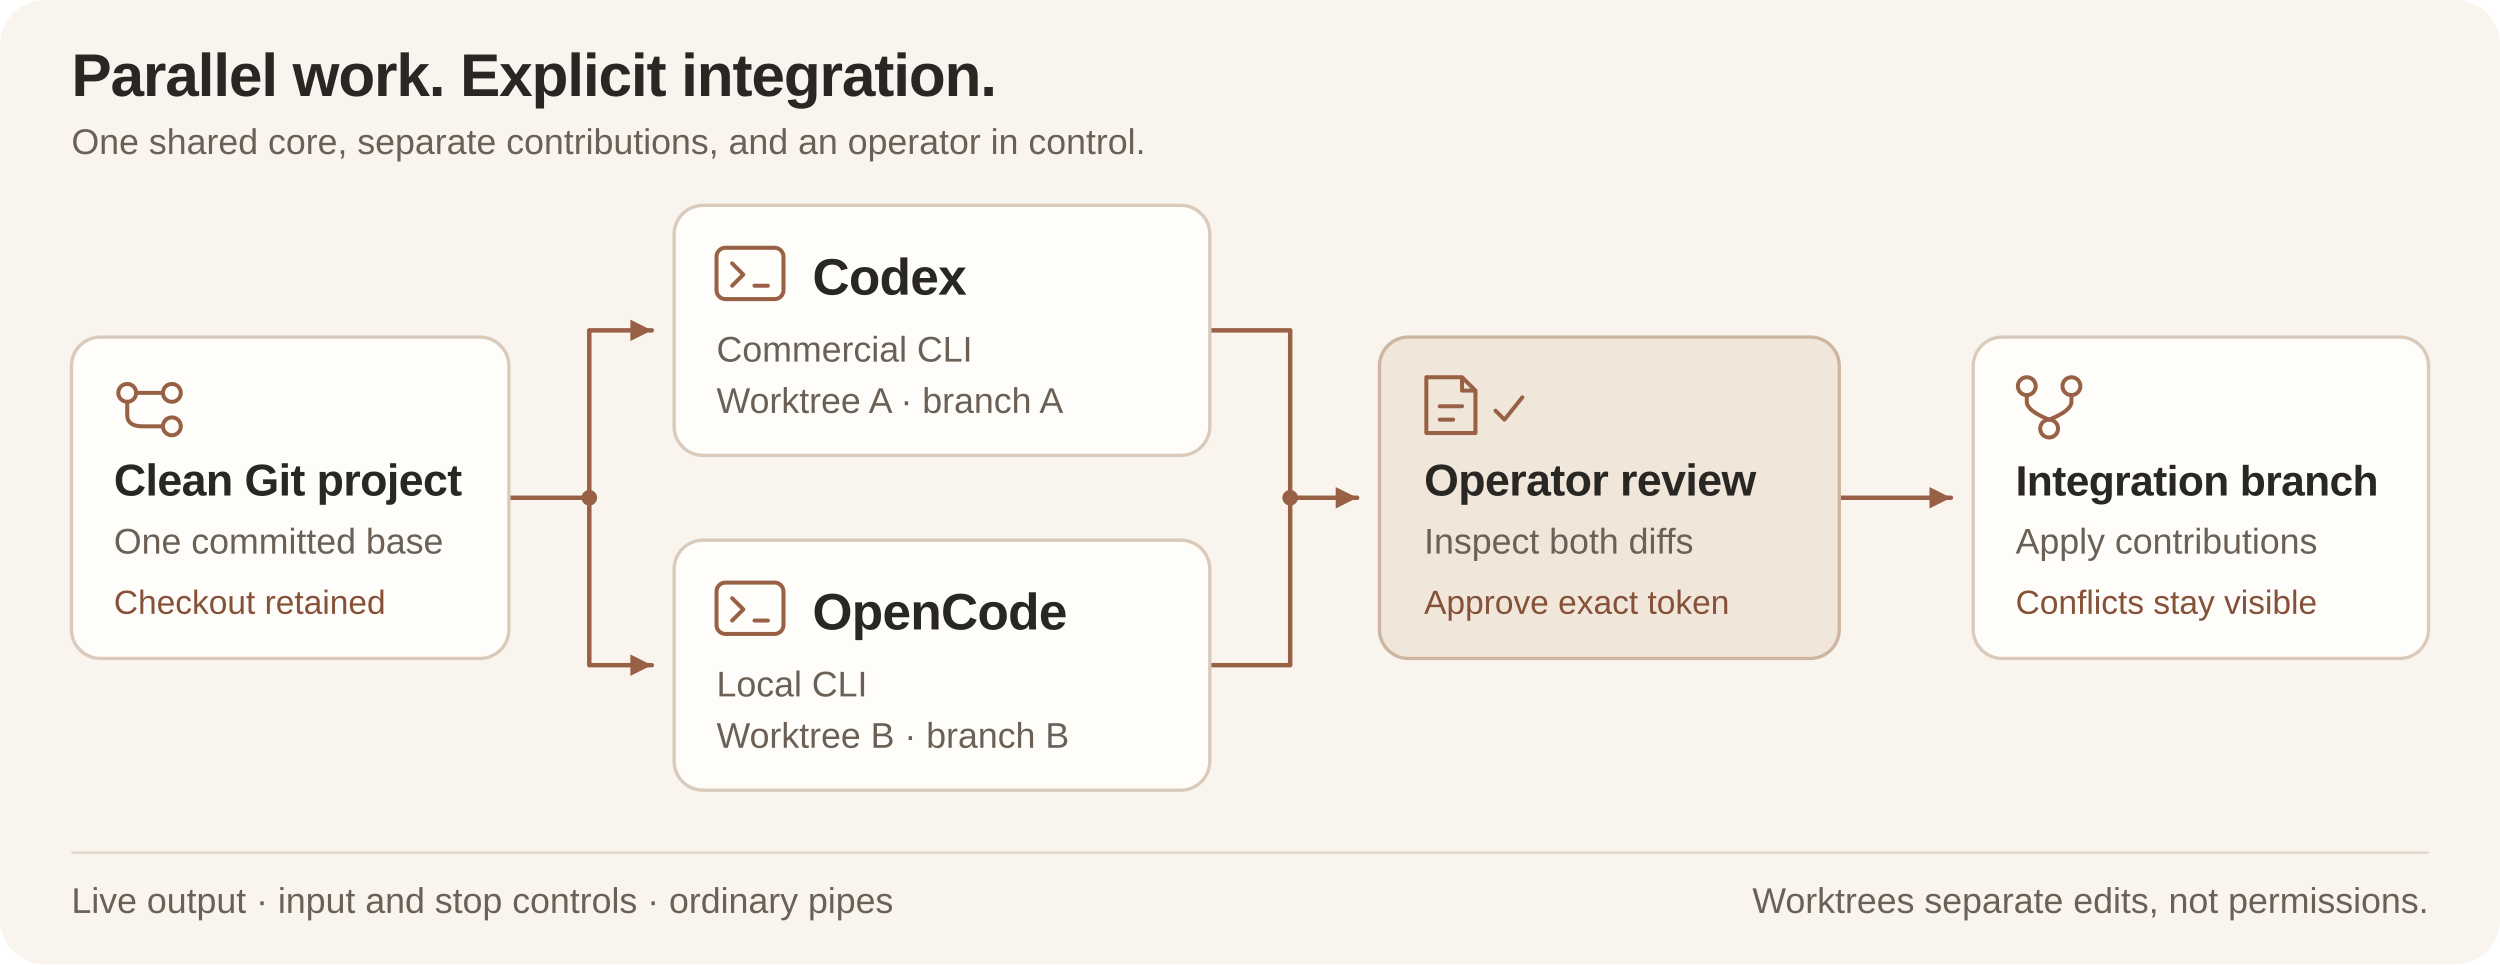
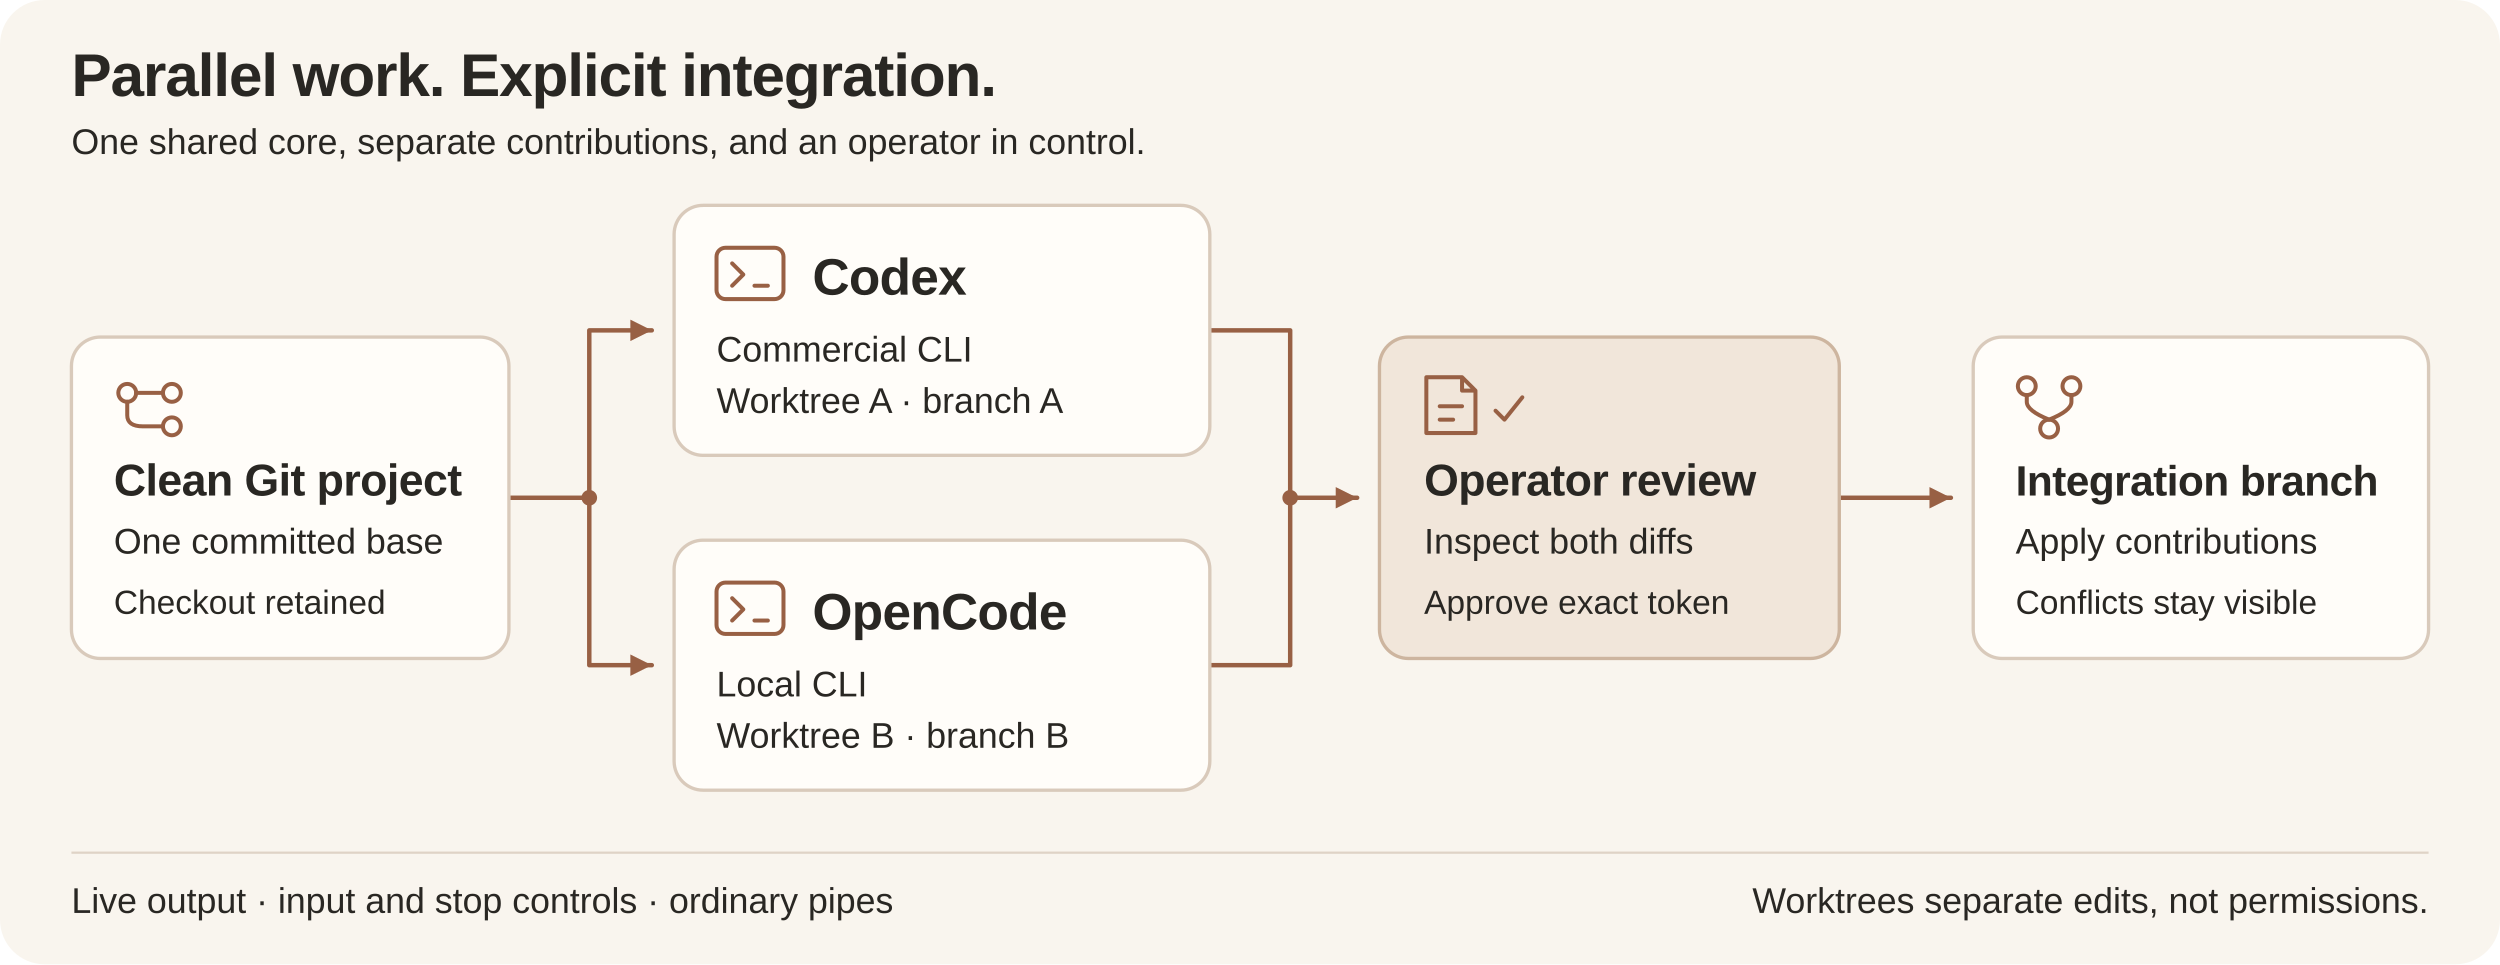
- <svg xmlns="http://www.w3.org/2000/svg" width="1120" height="432" viewBox="0 0 1120 432" direction="ltr" role="img" aria-labelledby="flow-title flow-description">
+ <svg xmlns="http://www.w3.org/2000/svg" id="koto-collaboration-flow" width="1120" height="432" viewBox="0 0 1120 432" direction="ltr" role="img" aria-labelledby="flow-title flow-description">
  <defs>
    <marker id="arrow" viewBox="0 0 10 10" refX="9" refY="5" markerWidth="6" markerHeight="6" orient="auto-start-reverse">
      <path d="M 1 1 L 9 5 L 1 9 Z" fill="#986044" />
    </marker>
    <style>
-       text { font-family: -apple-system, BlinkMacSystemFont, "Segoe UI", Arial, sans-serif; fill: #292723; }
+       #koto-collaboration-flow text { font-family: -apple-system, BlinkMacSystemFont, "Segoe UI", Arial, sans-serif; fill: #292723; }
      .heading { font-size: 27px; font-weight: 650; letter-spacing: -.5px; }
      .subheading { font-size: 16px; fill: #6B6056; }
      .card { fill: #FFFDF9; stroke: #D9CABB; stroke-width: 1.5; }
      .card-title { font-size: 20px; font-weight: 650; letter-spacing: -.25px; }
      .agent-title { font-size: 23px; font-weight: 650; letter-spacing: -.3px; }
      .body { font-size: 16px; fill: #6B6056; }
      .note { font-size: 15px; fill: #855139; }
      .link { fill: none; stroke: #986044; stroke-width: 2; stroke-linejoin: round; stroke-linecap: round; }
      .icon { fill: none; stroke: #986044; stroke-width: 1.8; stroke-linecap: round; stroke-linejoin: round; }
    </style>
  </defs>
  <rect width="1120" height="432" rx="20" fill="#F9F5EE" />
  <text x="32" y="43" class="heading">Parallel work. Explicit integration.</text>
  <text x="32" y="69" class="subheading">One shared core, separate contributions, and an operator in control.</text>
  <path class="link" d="M228 223 H264 V148 H292" marker-end="url(#arrow)" />
  <path class="link" d="M264 223 V298 H292" marker-end="url(#arrow)" />
  <circle cx="264" cy="223" r="3.5" fill="#986044" />
  <path class="link" d="M542 148 H578 V223 H608" marker-end="url(#arrow)" />
  <path class="link" d="M542 298 H578 V223" />
  <circle cx="578" cy="223" r="3.5" fill="#986044" />
  <path class="link" d="M824 223 H874" marker-end="url(#arrow)" />
  <rect x="32" y="151" width="196" height="144" rx="13" class="card" />
  <g class="icon" aria-hidden="true">
    <circle cx="57" cy="176" r="4" />
    <circle cx="77" cy="176" r="4" />
    <circle cx="77" cy="191" r="4" />
    <path d="M61 176 H73 M57 180 V186 Q57 191 64 191 H73" />
  </g>
  <text x="51" y="222" class="card-title">Clean Git project</text>
  <text x="51" y="248" class="body">One committed base</text>
  <text x="51" y="275" class="note">Checkout retained</text>
  <rect x="302" y="92" width="240" height="112" rx="13" class="card" />
  <g class="icon" aria-hidden="true">
    <rect x="321" y="111" width="30" height="23" rx="4" />
    <path d="M328 118 L333 123 L328 128 M338 128 H344" />
  </g>
  <text x="364" y="132" class="agent-title">Codex</text>
  <text x="321" y="162" class="body">Commercial CLI</text>
  <text x="321" y="185" class="body">Worktree A · branch A</text>
  <rect x="302" y="242" width="240" height="112" rx="13" class="card" />
  <g class="icon" aria-hidden="true">
    <rect x="321" y="261" width="30" height="23" rx="4" />
    <path d="M328 268 L333 273 L328 278 M338 278 H344" />
  </g>
  <text x="364" y="282" class="agent-title">OpenCode</text>
  <text x="321" y="312" class="body">Local CLI</text>
  <text x="321" y="335" class="body">Worktree B · branch B</text>
  <rect x="618" y="151" width="206" height="144" rx="13" fill="#F1E6DA" stroke="#CDB59F" stroke-width="1.5" />
  <g class="icon" aria-hidden="true">
    <path d="M639 169 H655 L661 175 V194 H639 Z M655 169 V175 H661 M645 182 H655 M645 188 H651" />
    <path d="M670 184 L674 188 L682 178" />
  </g>
  <text x="638" y="222" class="card-title">Operator review</text>
  <text x="638" y="248" class="body">Inspect both diffs</text>
  <text x="638" y="275" class="note">Approve exact token</text>
  <rect x="884" y="151" width="204" height="144" rx="13" class="card" />
  <g class="icon" aria-hidden="true">
    <circle cx="908" cy="173" r="4" />
    <circle cx="928" cy="173" r="4" />
    <circle cx="918" cy="192" r="4" />
    <path d="M908 177 V180 Q908 184 918 188 M928 177 V180 Q928 184 918 188" />
  </g>
  <text x="903" y="222" class="card-title" style="font-size:19px">Integration branch</text>
  <text x="903" y="248" class="body">Apply contributions</text>
  <text x="903" y="275" class="note">Conflicts stay visible</text>
  <path d="M32 382 H1088" stroke="#DFD3C6" />
  <text x="32" y="409" class="subheading">Live output · input and stop controls · ordinary pipes</text>
  <text x="1088" y="409" text-anchor="end" class="subheading">Worktrees separate edits, not permissions.</text>
</svg>
